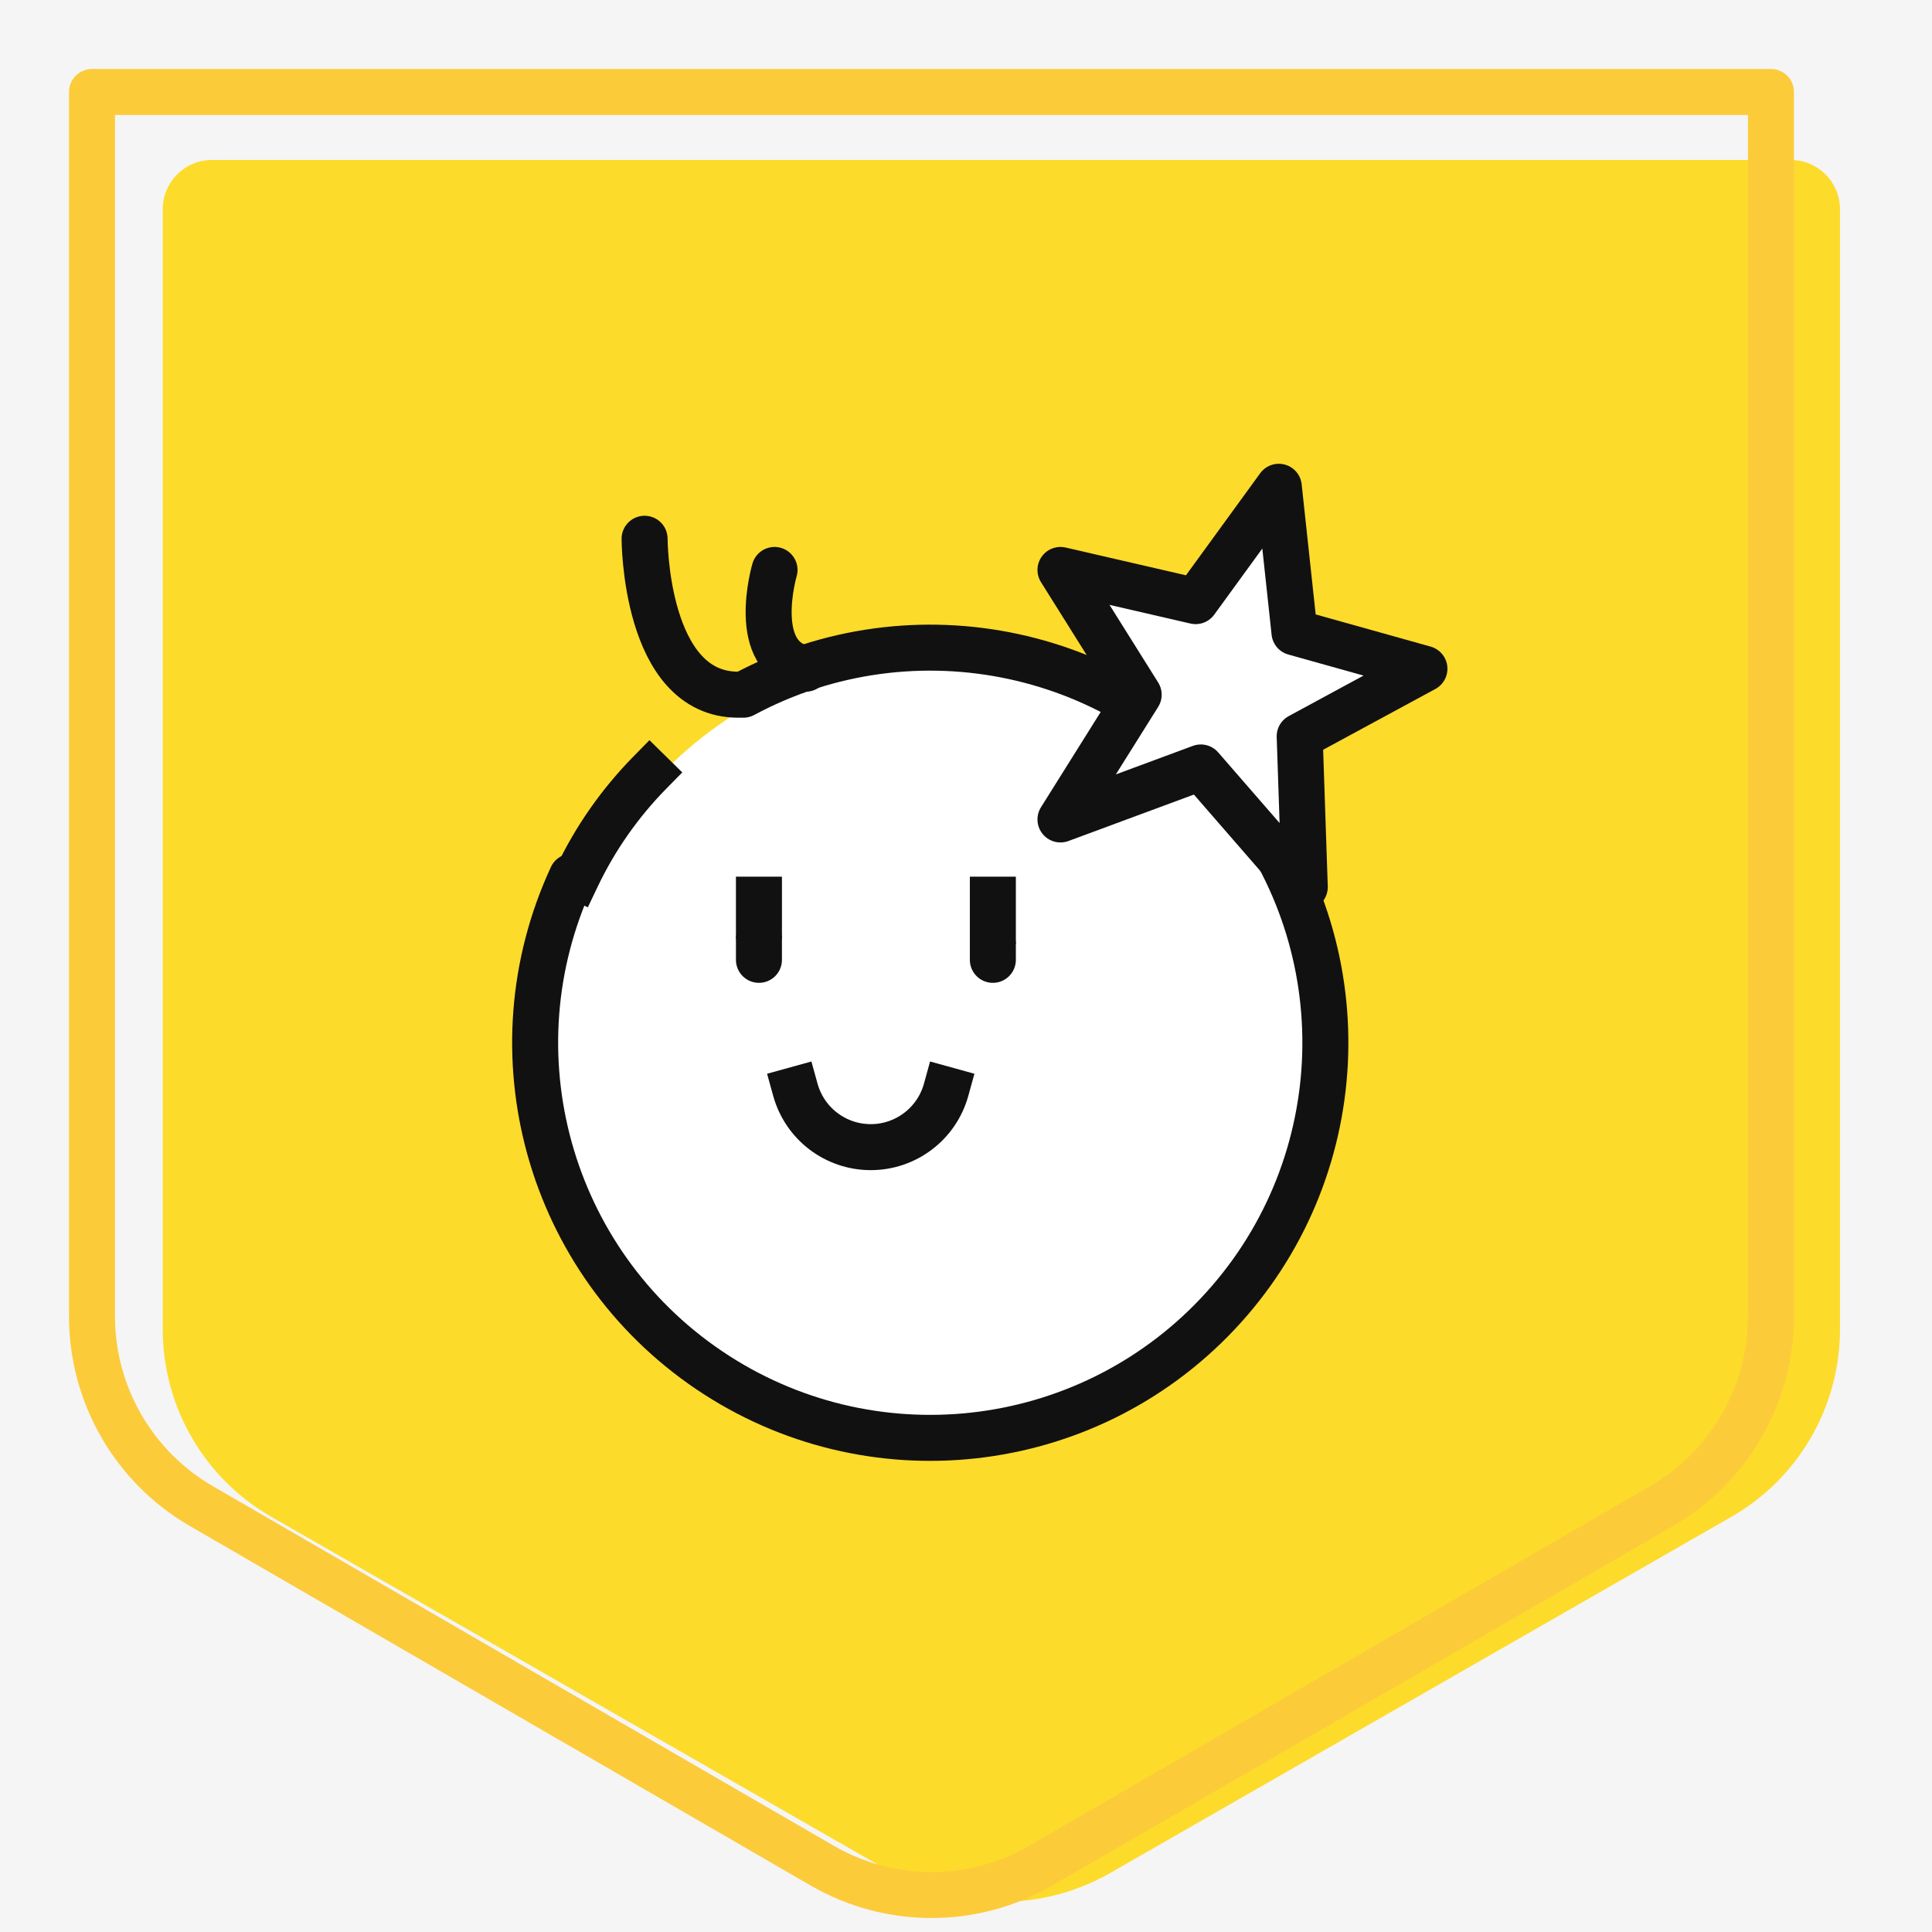
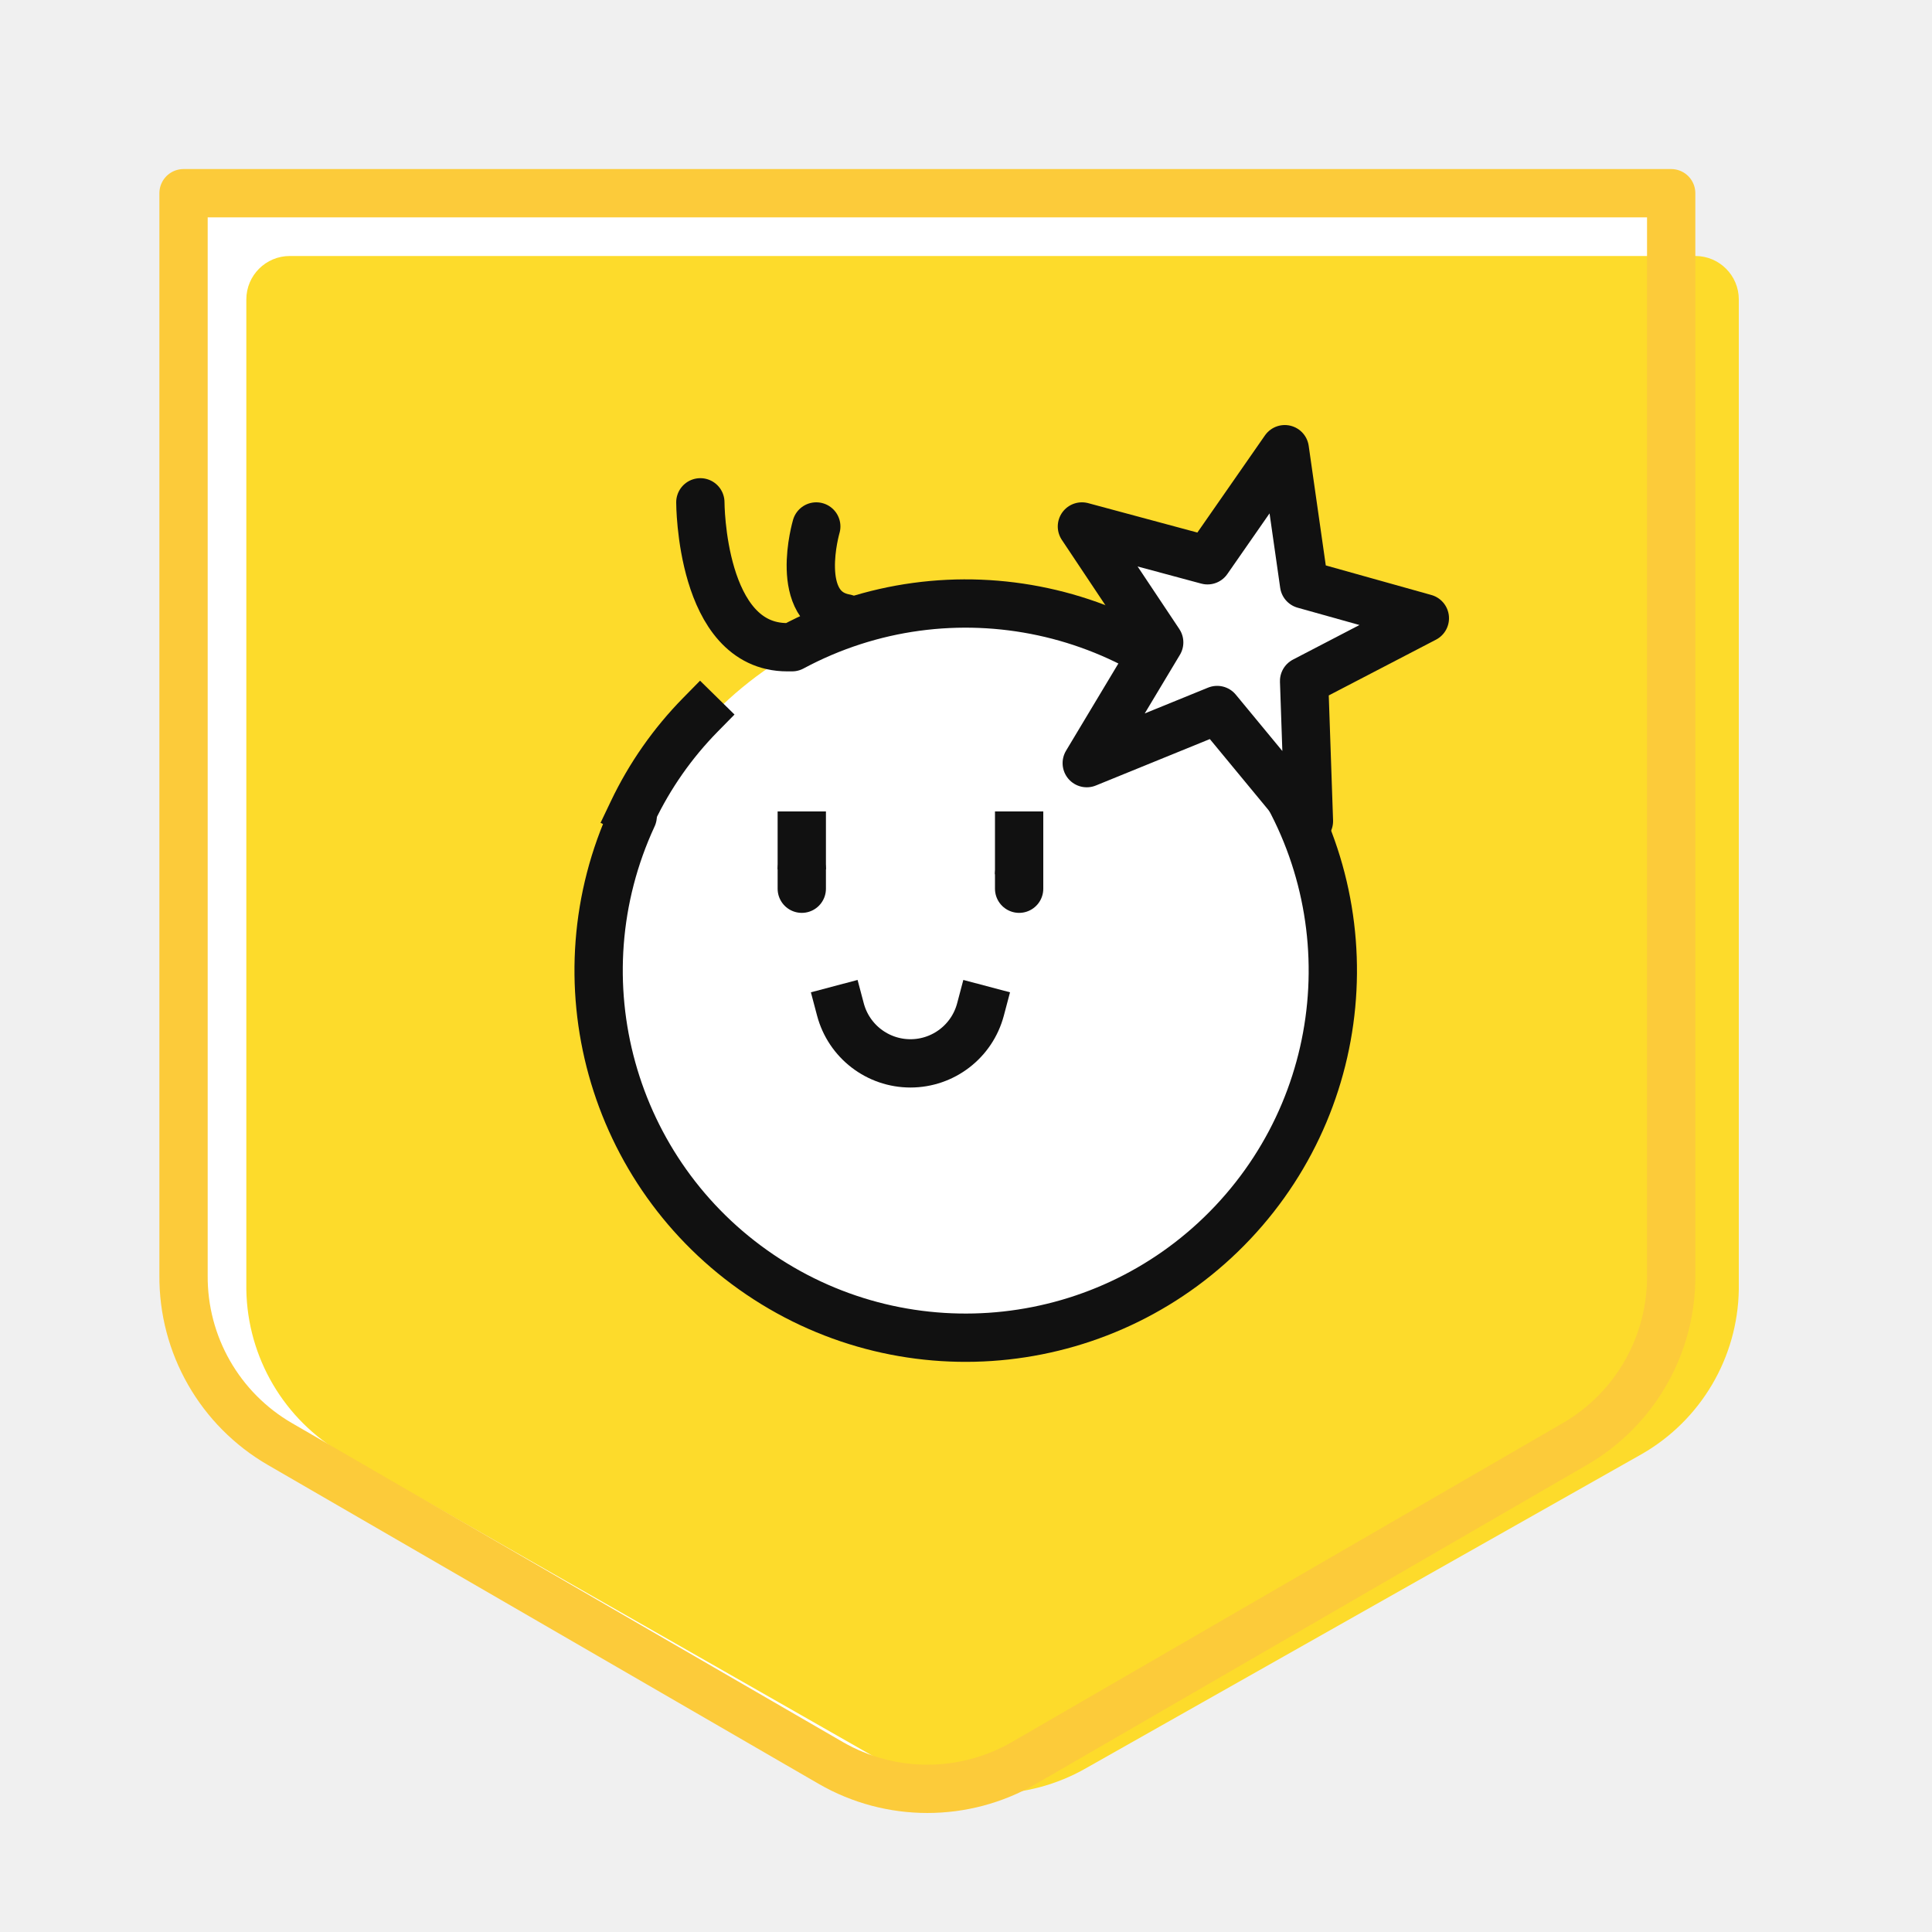
- <svg xmlns="http://www.w3.org/2000/svg" width="42" height="42" viewBox="0 0 42 42">
+ <svg xmlns="http://www.w3.org/2000/svg" width="50" height="50" viewBox="0 0 50 50">
  <defs>
    <clipPath id="clip-path">
-       <rect id="사각형_338979" data-name="사각형 338979" width="42" height="42" transform="translate(167 186)" fill="red" opacity="0.338" />
+       <rect id="사각형_337255" data-name="사각형 337255" width="50" height="50" fill="none" />
    </clipPath>
  </defs>
-   <g id="마스크_그룹_359641" data-name="마스크 그룹 359641" transform="translate(-167 -186)" clip-path="url(#clip-path)">
-     <rect id="사각형_224859" data-name="사각형 224859" width="335" height="115" transform="translate(20 171)" fill="#f9f9f9" opacity="0.5" />
-     <g id="그룹_279831" data-name="그룹 279831" transform="translate(-13886 1949)">
-       <g id="그룹_260107" data-name="그룹 260107" transform="translate(14055 -1761)">
-         <path id="패스_580158" data-name="패스 580158" d="M1968.24,2695.284v24.355a4.7,4.7,0,0,0,2.372,4.08l13.486,7.733a4.775,4.775,0,0,0,4.745,0l13.486-7.733a4.7,4.7,0,0,0,2.373-4.08v-24.355a1.071,1.071,0,0,0-1.075-1.068h-34.312A1.07,1.07,0,0,0,1968.24,2695.284Z" transform="translate(-1966.702 -2692.738)" fill="#fddb2b" style="isolation: isolate" />
-         <path id="패스_580159" data-name="패스 580159" d="M1965.476,2691.943v26.616a4.765,4.765,0,0,0,2.375,4.124l13.5,7.818a4.737,4.737,0,0,0,4.749,0l13.5-7.818a4.766,4.766,0,0,0,2.375-4.124v-26.616Z" transform="translate(-1965.476 -2691.943)" fill="none" stroke="#fccb3a" stroke-linejoin="round" stroke-width="1" />
-       </g>
-       <g id="그룹_279821" data-name="그룹 279821" transform="translate(14064.634 -1752.418)">
-         <path id="패스_581213" data-name="패스 581213" d="M18.389,10.8A8.589,8.589,0,1,1,9.8,19.5h0a8.589,8.589,0,0,1,8.589-8.589" transform="translate(-9.455 -7.297)" fill="#fff" />
-         <path id="패스_581214" data-name="패스 581214" d="M10.3,15.46a8.363,8.363,0,0,1,1.582-2.26" transform="translate(-9.391 -6.984)" fill="none" stroke="#111" stroke-linecap="square" stroke-linejoin="round" stroke-width="1" />
-         <path id="패스_581215" data-name="패스 581215" d="M11.874,8.7s0,3.39,2.034,3.39h.113a8.589,8.589,0,1,1-3.729,3.955" transform="translate(-9.495 -7.57)" fill="none" stroke="#111" stroke-linecap="round" stroke-linejoin="round" stroke-width="1" />
-         <path id="패스_581216" data-name="패스 581216" d="M14.115,9.3s-.565,1.921.678,2.147" transform="translate(-8.911 -7.492)" fill="none" stroke="#111" stroke-linecap="round" stroke-linejoin="round" stroke-width="1" />
-         <path id="패스_581217" data-name="패스 581217" d="M17.777,19.3a1.7,1.7,0,0,1-3.277,0" transform="translate(-8.843 -6.191)" fill="none" stroke="#111" stroke-linecap="square" stroke-miterlimit="10" stroke-width="1" />
-         <line id="선_42863" data-name="선 42863" y2="0.339" transform="translate(9.95 9.945)" fill="none" stroke="#111" stroke-linecap="round" stroke-width="1" />
-         <line id="선_42864" data-name="선 42864" y2="1.469" transform="translate(9.95 8.476)" fill="none" stroke="#111" stroke-width="1" />
-         <line id="선_42865" data-name="선 42865" y2="0.452" transform="translate(4.865 9.832)" fill="none" stroke="#111" stroke-linecap="round" stroke-width="1" />
-         <line id="선_42866" data-name="선 42866" y2="1.356" transform="translate(4.865 8.476)" fill="none" stroke="#111" stroke-width="1" />
-         <path id="패스_581218" data-name="패스 581218" d="M22.538,10.186,19.6,9.508l1.7,2.712-1.7,2.712,3.051-1.13,2.26,2.6L24.8,13.125l2.712-1.469-2.825-.791L24.346,7.7Z" transform="translate(-8.18 -7.7)" fill="#fff" />
-         <path id="패스_581219" data-name="패스 581219" d="M22.538,10.186,19.6,9.508l1.7,2.712-1.7,2.712,3.051-1.13,2.26,2.6L24.8,13.125l2.712-1.469-2.825-.791L24.346,7.7Z" transform="translate(-8.18 -7.7)" fill="none" stroke="#111" stroke-linejoin="round" stroke-width="1" />
-       </g>
-     </g>
-     <g id="그룹_279832" data-name="그룹 279832" transform="translate(-13950.906 1950.543)">
-       <g id="그룹_260104" data-name="그룹 260104" transform="translate(14010.627 -1763.543)">
-         <path id="패스_580160" data-name="패스 580160" d="M2040.955,2703.648v15.137a4.6,4.6,0,0,0,2.333,3.993l13.268,7.568a4.71,4.71,0,0,0,4.666,0l13.269-7.568a4.6,4.6,0,0,0,2.333-3.993v-15.137a4.6,4.6,0,0,0-2.333-3.993l-13.269-7.568a4.714,4.714,0,0,0-4.666,0l-13.268,7.568A4.6,4.6,0,0,0,2040.955,2703.648Z" transform="translate(-2039.551 -2690.354)" fill="#a5a5ff" style="isolation: isolate" />
-         <path id="패스_580161" data-name="패스 580161" d="M2038.192,2702.376v15.137a4.6,4.6,0,0,0,2.333,3.992l13.269,7.569a4.714,4.714,0,0,0,4.667,0l13.268-7.569a4.6,4.6,0,0,0,2.333-3.992v-15.137a4.6,4.6,0,0,0-2.333-3.993l-13.268-7.569a4.717,4.717,0,0,0-4.667,0l-13.269,7.569A4.6,4.6,0,0,0,2038.192,2702.376Z" transform="translate(-2038.192 -2690.196)" fill="none" stroke="#6955ff" stroke-linejoin="round" stroke-width="1" />
-       </g>
-       <g id="그룹_279820" data-name="그룹 279820" transform="translate(14020.343 -1754.646)">
-         <path id="패스_581203" data-name="패스 581203" d="M18.506,11.4A8.122,8.122,0,1,1,10.5,19.522h0a8.122,8.122,0,0,1,8.006-8.006" transform="translate(-10.325 -6.875)" fill="#fff" />
-         <path id="패스_581204" data-name="패스 581204" d="M10.9,15.689A7.89,7.89,0,0,1,12.408,13.6" transform="translate(-10.261 -6.522)" fill="none" stroke="#111" stroke-linecap="square" stroke-linejoin="round" stroke-width="1" />
-         <path id="패스_581205" data-name="패스 581205" d="M12.5,9.5s0,3.133,1.973,3.133h.116A8.122,8.122,0,1,1,11.1,16.346" transform="translate(-10.349 -7.179)" fill="none" stroke="#111" stroke-linecap="round" stroke-linejoin="round" stroke-width="1" />
-         <path id="패스_581206" data-name="패스 581206" d="M14.414,10s-.464,1.856.58,1.973" transform="translate(-9.714 -7.099)" fill="none" stroke="#111" stroke-linecap="round" stroke-linejoin="round" stroke-width="1" />
-         <path id="패스_581207" data-name="패스 581207" d="M17.933,19.1a1.624,1.624,0,0,1-3.133,0" transform="translate(-9.635 -5.64)" fill="none" stroke="#111" stroke-linecap="square" stroke-miterlimit="10" stroke-width="1" />
-         <line id="선_42859" data-name="선 42859" y2="0.348" transform="translate(9.226 10.559)" fill="none" stroke="#111" stroke-linecap="round" stroke-width="1" />
-         <line id="선_42860" data-name="선 42860" y2="1.392" transform="translate(9.226 9.166)" fill="none" stroke="#111" stroke-width="1" />
-         <line id="선_42861" data-name="선 42861" y2="0.464" transform="translate(4.352 10.443)" fill="none" stroke="#111" stroke-linecap="round" stroke-width="1" />
-         <line id="선_42862" data-name="선 42862" y2="1.276" transform="translate(4.352 9.166)" fill="none" stroke="#111" stroke-width="1" />
-         <path id="패스_581208" data-name="패스 581208" d="M27.715,11.909,24.93,15.854,18.2,11.561,20.4,7.5l1.044,2.785L24.7,8.892l.116,3.481Z" transform="translate(-9.09 -7.5)" fill="#fff" />
-         <path id="패스_581209" data-name="패스 581209" d="M27.715,11.909,24.93,15.854,18.2,11.561,20.4,7.5l1.044,2.785L24.7,8.892l.116,3.481Z" transform="translate(-9.09 -7.5)" fill="none" stroke="#111" stroke-linejoin="round" stroke-width="1" />
-       </g>
-     </g>
-     <g id="그룹_279810" data-name="그룹 279810" transform="translate(-2.5 -3.5)">
-       <line id="선_42856" data-name="선 42856" x2="245" transform="translate(135.5 174.5) rotate(90)" fill="none" stroke="#f0f0f0" stroke-width="1" />
-       <line id="선_42857" data-name="선 42857" x2="245" transform="translate(245.5 174.5) rotate(90)" fill="none" stroke="#f0f0f0" stroke-width="1" />
+   <g id="icon_membership_gold_40" transform="translate(25 25)">
+     <g id="icon_membership_gold_40-2" data-name="icon_membership_gold_40" transform="translate(-25 -25)" clip-path="url(#clip-path)">
+       <path id="패스_861312" data-name="패스 861312" d="M3.8,4V32a5,5,0,0,0,2.5,4.375l14.25,8.25a5,5,0,0,0,5,0l14.25-8.25A5,5,0,0,0,42.3,32V4Z" transform="translate(0.95 1)" fill="#fff" />
+       <path id="패스_861313" data-name="패스 861313" d="M5.1,6.425V32.05A5,5,0,0,0,7.6,36.3l14.25,8.125a5,5,0,0,0,5,0L41.225,36.3a5,5,0,0,0,2.5-4.25V6.425A1.125,1.125,0,0,0,42.6,5.3H6.225A1.125,1.125,0,0,0,5.1,6.425Z" transform="translate(1.275 1.325)" fill="#fddb2b" />
+       <path id="패스_861314" data-name="패스 861314" d="M3.8,4V32a5,5,0,0,0,2.5,4.375l14.25,8.25a5,5,0,0,0,5,0l14.25-8.25A5,5,0,0,0,42.3,32V4Z" transform="translate(0.95 1)" fill="none" stroke="#fccb3a" stroke-linejoin="round" stroke-width="1.25" />
+       <path id="패스_861315" data-name="패스 861315" d="M22.1,12.4a9.5,9.5,0,1,1-9.5,9.625h0a9.5,9.5,0,0,1,9.5-9.5" transform="translate(3.15 3.1)" fill="#fff" />
+       <path id="패스_861316" data-name="패스 861316" d="M13.1,17.3a9.25,9.25,0,0,1,1.75-2.5" transform="translate(3.275 3.7)" fill="none" stroke="#111" stroke-linecap="square" stroke-linejoin="round" stroke-width="1.25" />
+       <path id="패스_861317" data-name="패스 861317" d="M15.026,10.4s0,3.75,2.25,3.75H17.4a9.5,9.5,0,1,1-4.125,4.375" transform="translate(3.099 2.6)" fill="none" stroke="#111" stroke-linecap="round" stroke-linejoin="round" stroke-width="1.25" />
+       <path id="패스_861318" data-name="패스 861318" d="M16.928,10.9s-.625,2.125.75,2.375" transform="translate(4.197 2.725)" fill="none" stroke="#111" stroke-linecap="round" stroke-linejoin="round" stroke-width="1.25" />
+       <path id="패스_861319" data-name="패스 861319" d="M21.025,20.9a1.875,1.875,0,0,1-3.625,0" transform="translate(4.35 5.225)" fill="none" stroke="#111" stroke-linecap="square" stroke-miterlimit="10" stroke-width="1.25" />
+       <line id="선_131687" data-name="선 131687" y2="0.375" transform="translate(26.375 22.625)" fill="none" stroke="#111" stroke-linecap="round" stroke-width="1.25" />
+       <line id="선_131688" data-name="선 131688" y2="1.625" transform="translate(26.375 21)" fill="none" stroke="#111" stroke-width="1.25" />
+       <line id="선_131689" data-name="선 131689" y2="0.5" transform="translate(20.75 22.5)" fill="none" stroke="#111" stroke-linecap="round" stroke-width="1.25" />
+       <line id="선_131690" data-name="선 131690" y2="1.5" transform="translate(20.75 21)" fill="none" stroke="#111" stroke-width="1.25" />
+       <path id="패스_861320" data-name="패스 861320" d="M25.65,12.175,22.4,11.3l2,3-1.875,3.125L25.9,16.05l2.375,2.875L28.15,15.3l3.125-1.625L28.15,12.8l-.5-3.5Z" transform="translate(5.6 2.325)" fill="#fff" />
+       <path id="패스_861321" data-name="패스 861321" d="M25.65,12.175,22.4,11.3l2,3-1.875,3.125L25.9,16.05l2.375,2.875L28.15,15.3l3.125-1.625L28.15,12.8l-.5-3.5Z" transform="translate(5.6 2.325)" fill="none" stroke="#111" stroke-linejoin="round" stroke-width="1.25" />
    </g>
  </g>
</svg>
